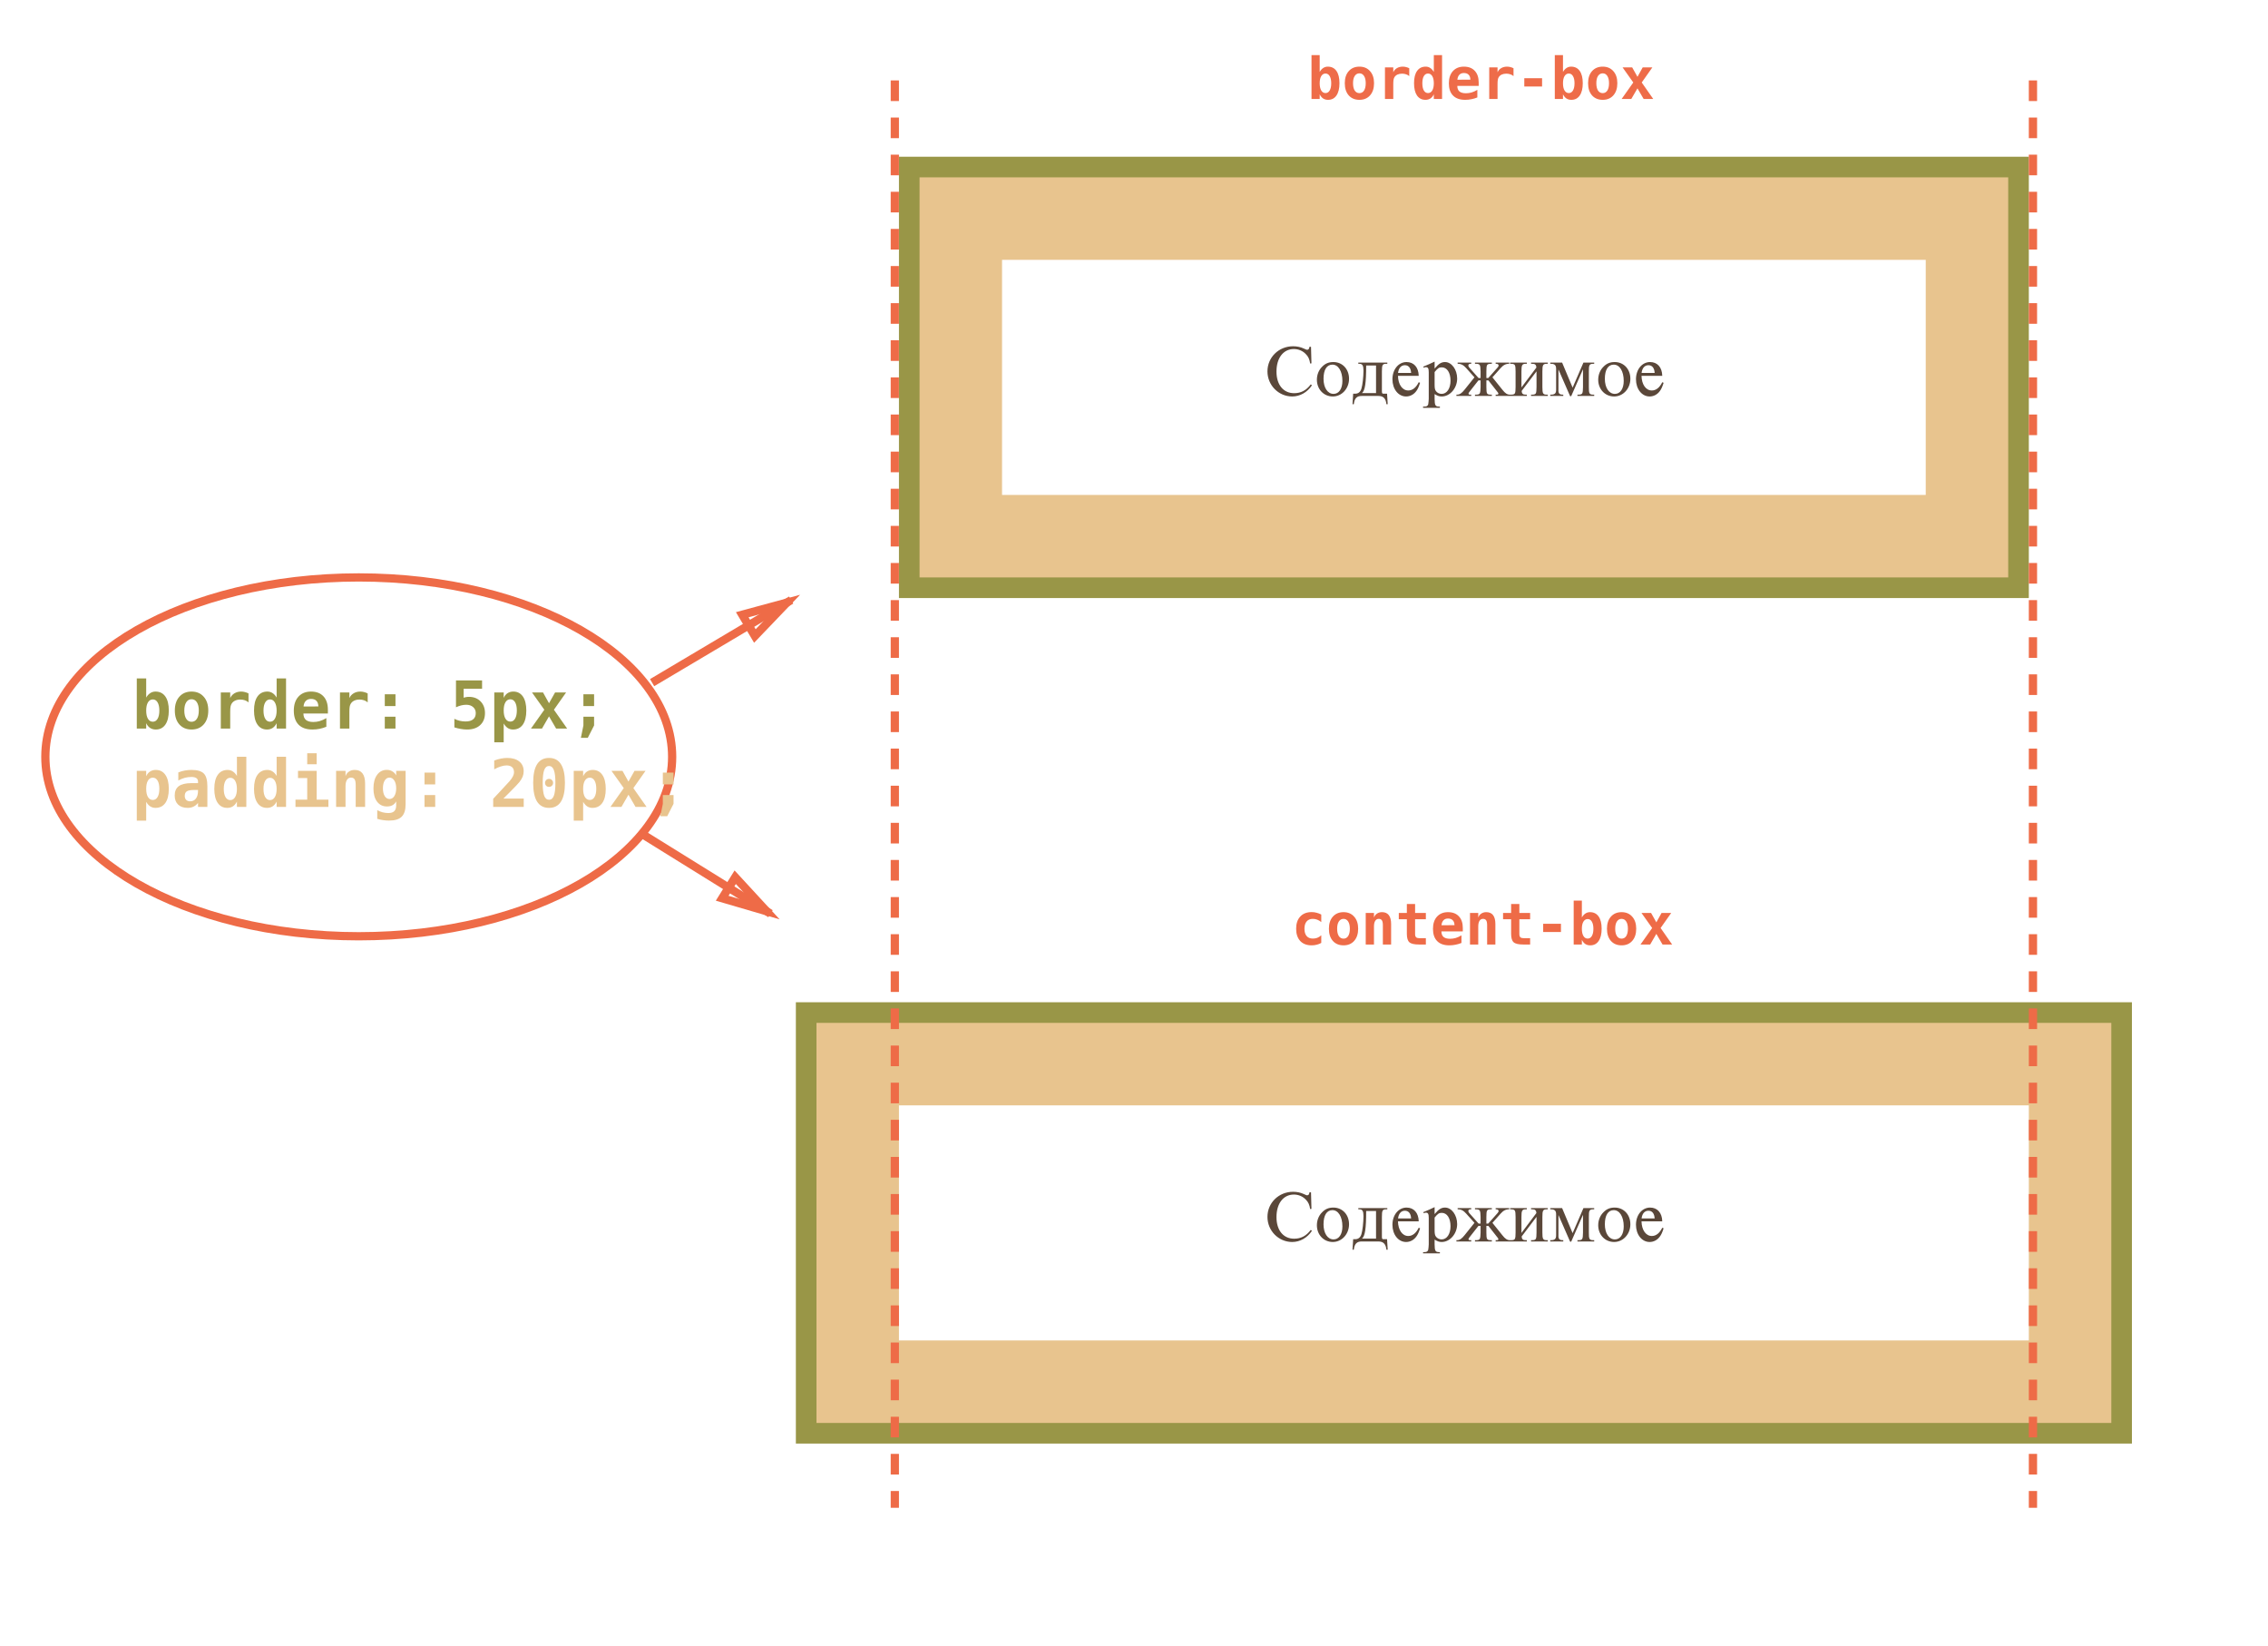
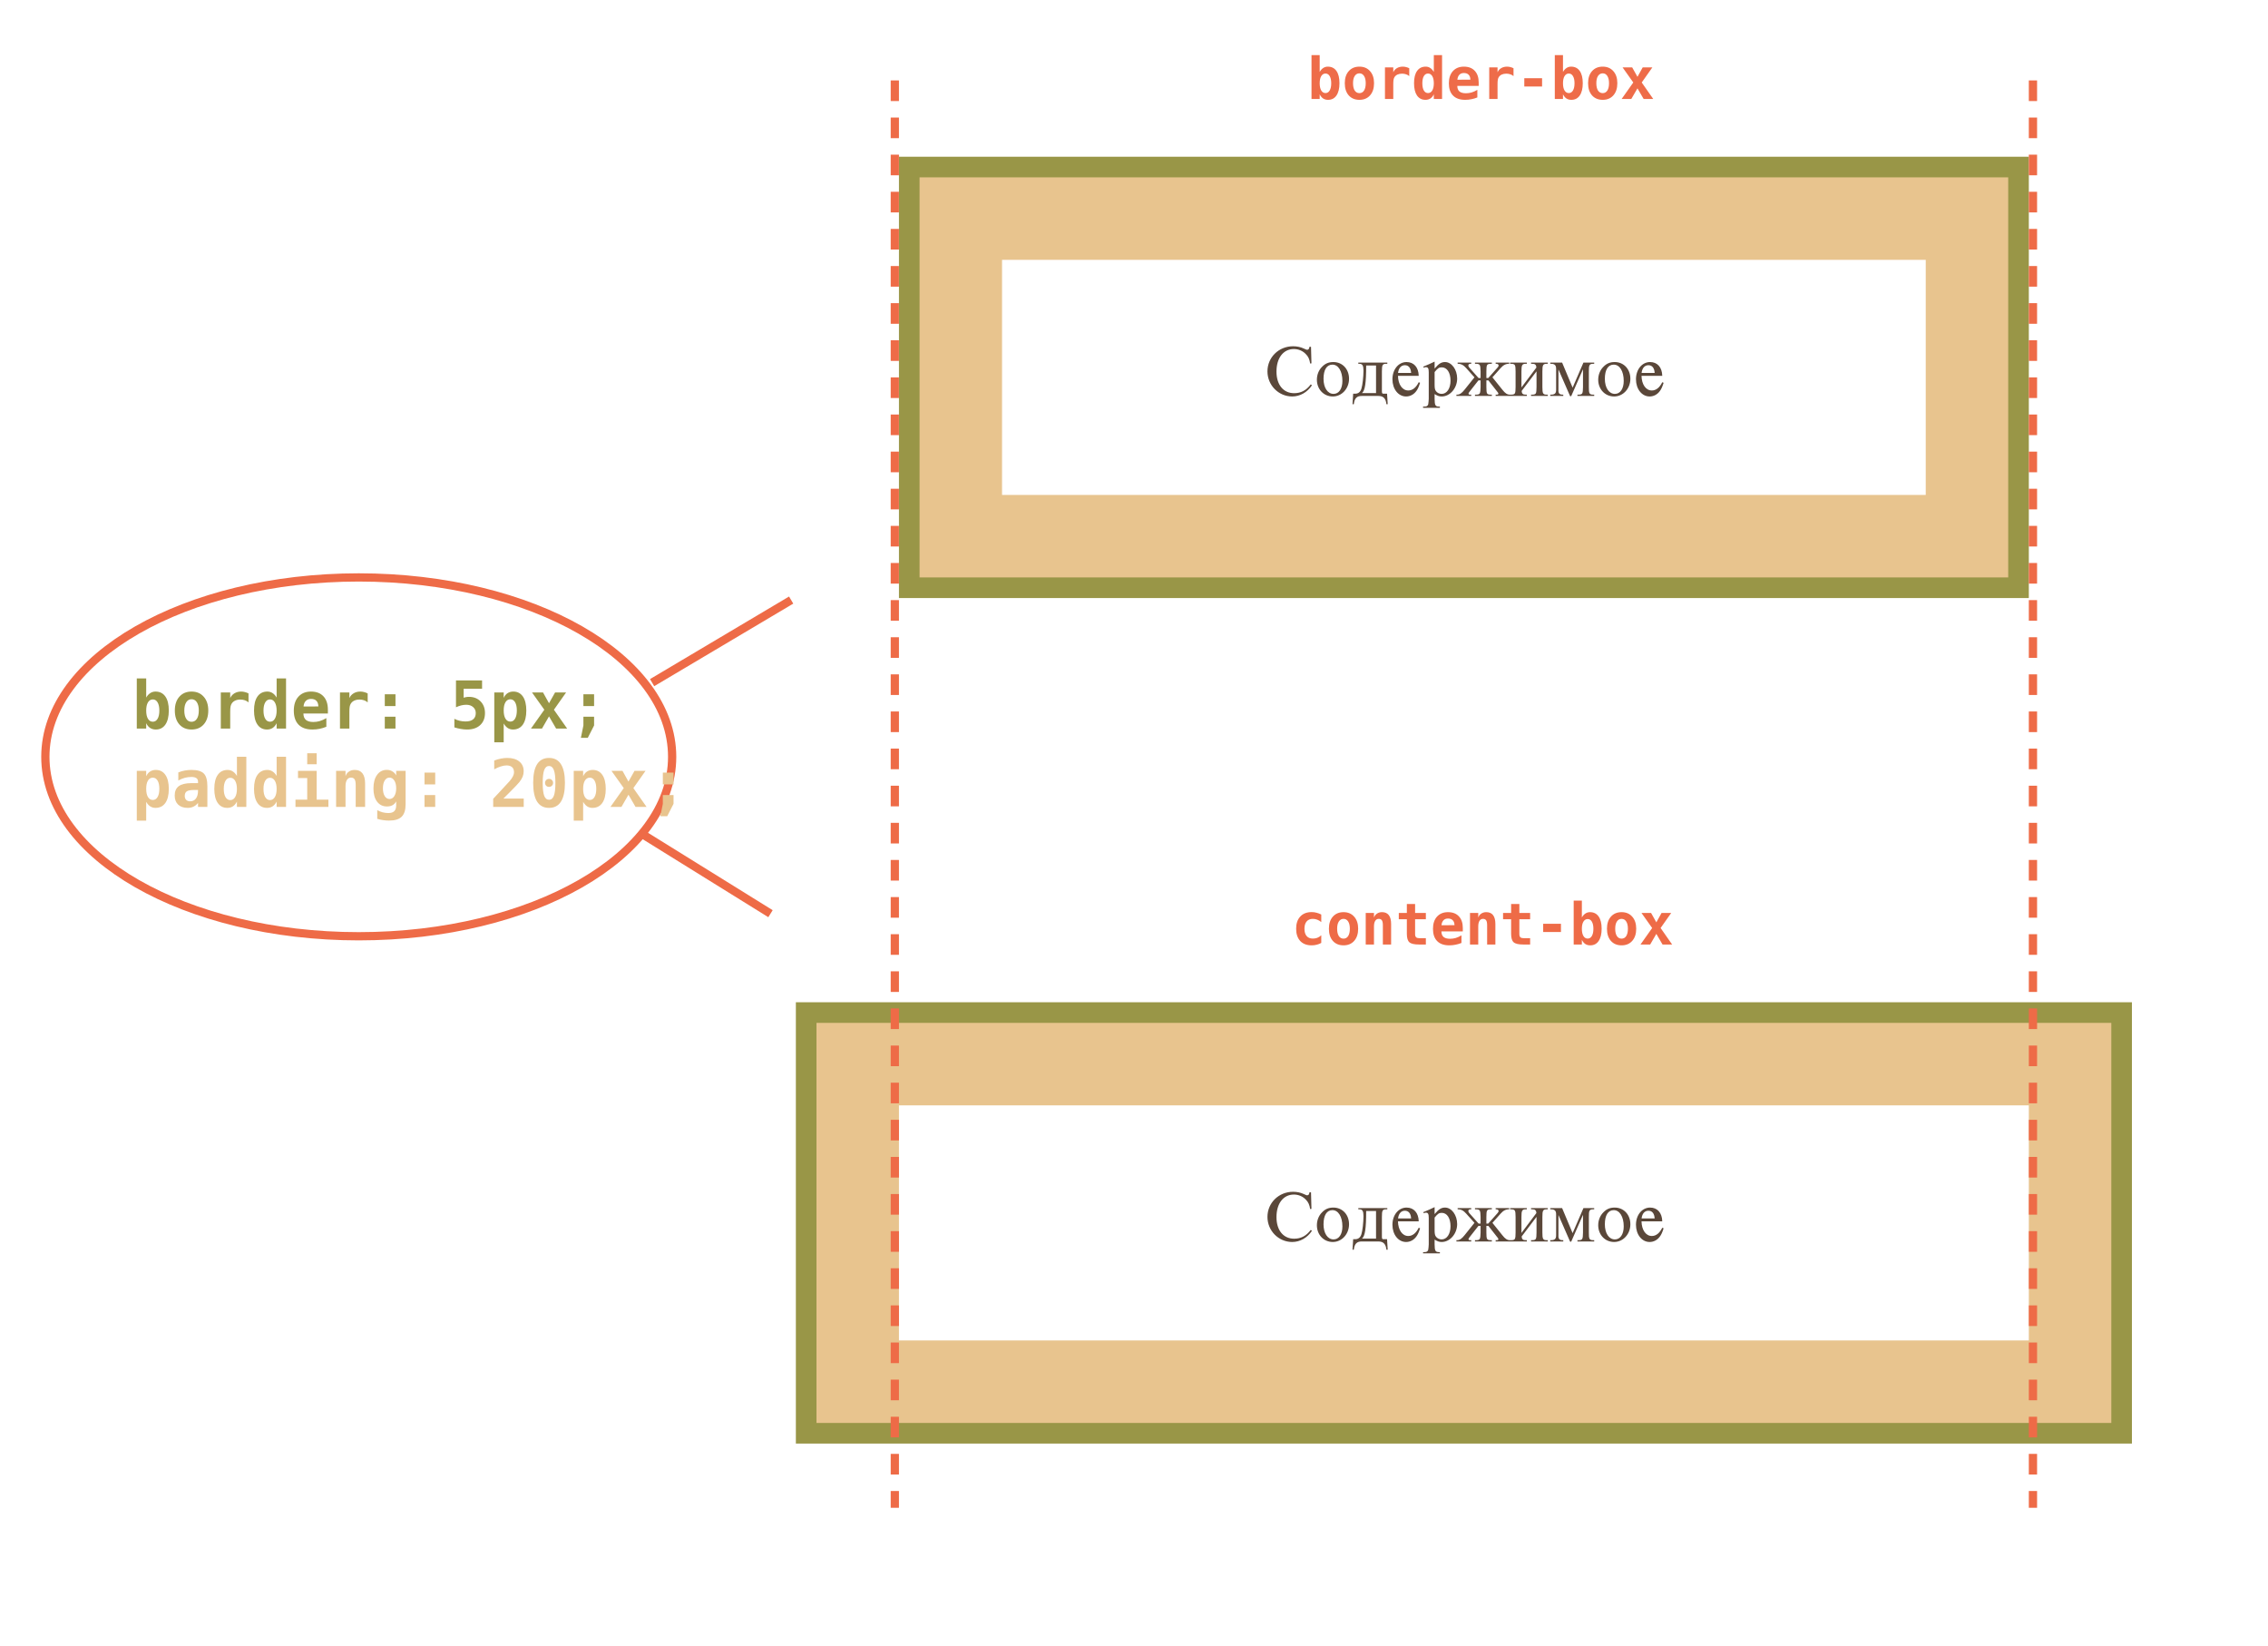
<svg xmlns="http://www.w3.org/2000/svg" width="550px" height="399px" viewBox="0 0 550 399" version="1.1">
  <defs />
  <g id="combined" stroke="none" stroke-width="1" fill="none" fill-rule="evenodd">
    <g id="border-box.svg">
      <text id="Содержимое" font-family="Times" font-size="18" font-weight="normal" fill="#5A4739">
        <tspan x="306.752" y="96">Содержимое</tspan>
      </text>
      <text id="Содержимое" font-family="Times" font-size="18" font-weight="normal" fill="#5A4739">
        <tspan x="306.752" y="301">Содержимое</tspan>
      </text>
      <path d="M218,38 L492,38 L492,145 L218,145 L218,38 Z M232,50 L479,50 L479,133 L232,133 L232,50 Z" id="Path-2" fill="#999647" />
      <path d="M193,243 L517,243 L517,350 L193,350 L193,243 Z M207,255 L504,255 L504,338 L207,338 L207,255 Z" id="Path-2" fill="#999647" />
      <path d="M223,43 L487,43 L487,140 L223,140 L223,43 Z M243,63 L467,63 L467,120 L243,120 L243,63 Z" id="Rectangle-222" fill="#E8C48E" />
      <path d="M198,248 L512,248 L512,345 L198,345 L198,248 Z M218,268 L492,268 L492,325 L218,325 L218,268 Z" id="Rectangle-222" fill="#E8C48E" />
      <path d="M217,20.5 L217,364.57" id="Line" stroke="#EE6B47" stroke-width="2" stroke-linecap="square" stroke-dasharray="3,6" />
      <path d="M493,20.5 L493,364.57" id="Line-2" stroke="#EE6B47" stroke-width="2" stroke-linecap="square" stroke-dasharray="3,6" />
      <text id="border-box" font-family="Consolas" font-size="14" font-weight="bold" fill="#EE6C49">
        <tspan x="317.014" y="24">border-box</tspan>
      </text>
      <text id="content-box" font-family="Consolas" font-size="14" font-weight="bold" fill="#EE6B47">
        <tspan x="313.165" y="229">content-box</tspan>
      </text>
      <ellipse id="Oval-5" stroke="#EE6B47" stroke-width="2" cx="87" cy="183.5" rx="76" ry="43.5" />
      <path d="M157,203 L186,221" id="Line-3" stroke="#EE6B47" stroke-width="2" stroke-linecap="square" />
-       <path id="Line-3-decoration-1" d="M185.888,220.93 C183.23,218.045 180.952,215.571 178.294,212.686 C177.186,214.47 176.237,215.999 175.13,217.784 C178.895,218.885 182.122,219.829 185.888,220.93 C185.888,220.93 185.888,220.93 185.888,220.93 Z" stroke="#EE6B47" stroke-width="2" stroke-linecap="square" />
      <path d="M159,165 L191,146" id="Line-4" stroke="#EE6B47" stroke-width="2" stroke-linecap="square" />
-       <path id="Line-4-decoration-1" d="M190.815,146.11 C187.028,147.137 183.783,148.017 179.997,149.044 C181.069,150.85 181.988,152.398 183.06,154.203 C185.774,151.371 188.1,148.943 190.815,146.11 C190.815,146.11 190.815,146.11 190.815,146.11 Z" stroke="#EE6B47" stroke-width="2" stroke-linecap="square" />
      <text id="border:-5px;" font-family="Consolas" font-size="16" font-weight="bold">
        <tspan x="32" y="176.642" fill="#999647">border: 5px;</tspan>
        <tspan x="137.562" y="176.642" fill="#8A704D" />
        <tspan x="32" y="195.642" fill="#E8C48E">padding: 20px;</tspan>
        <tspan x="155.156" y="195.642" fill="#8A704D" />
      </text>
    </g>
  </g>
</svg>
